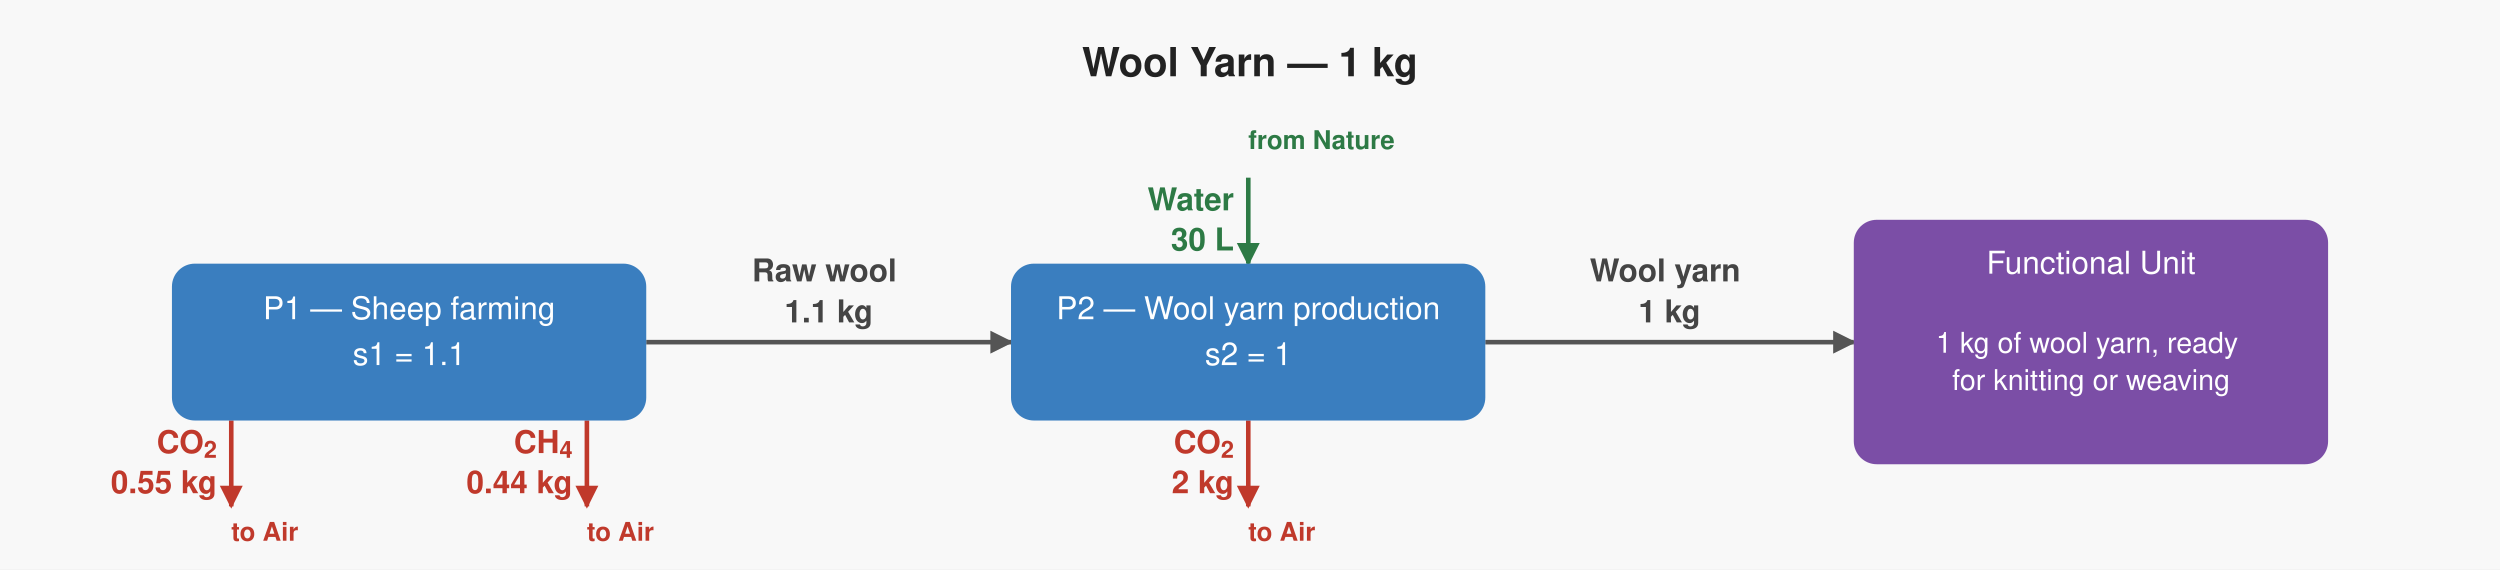
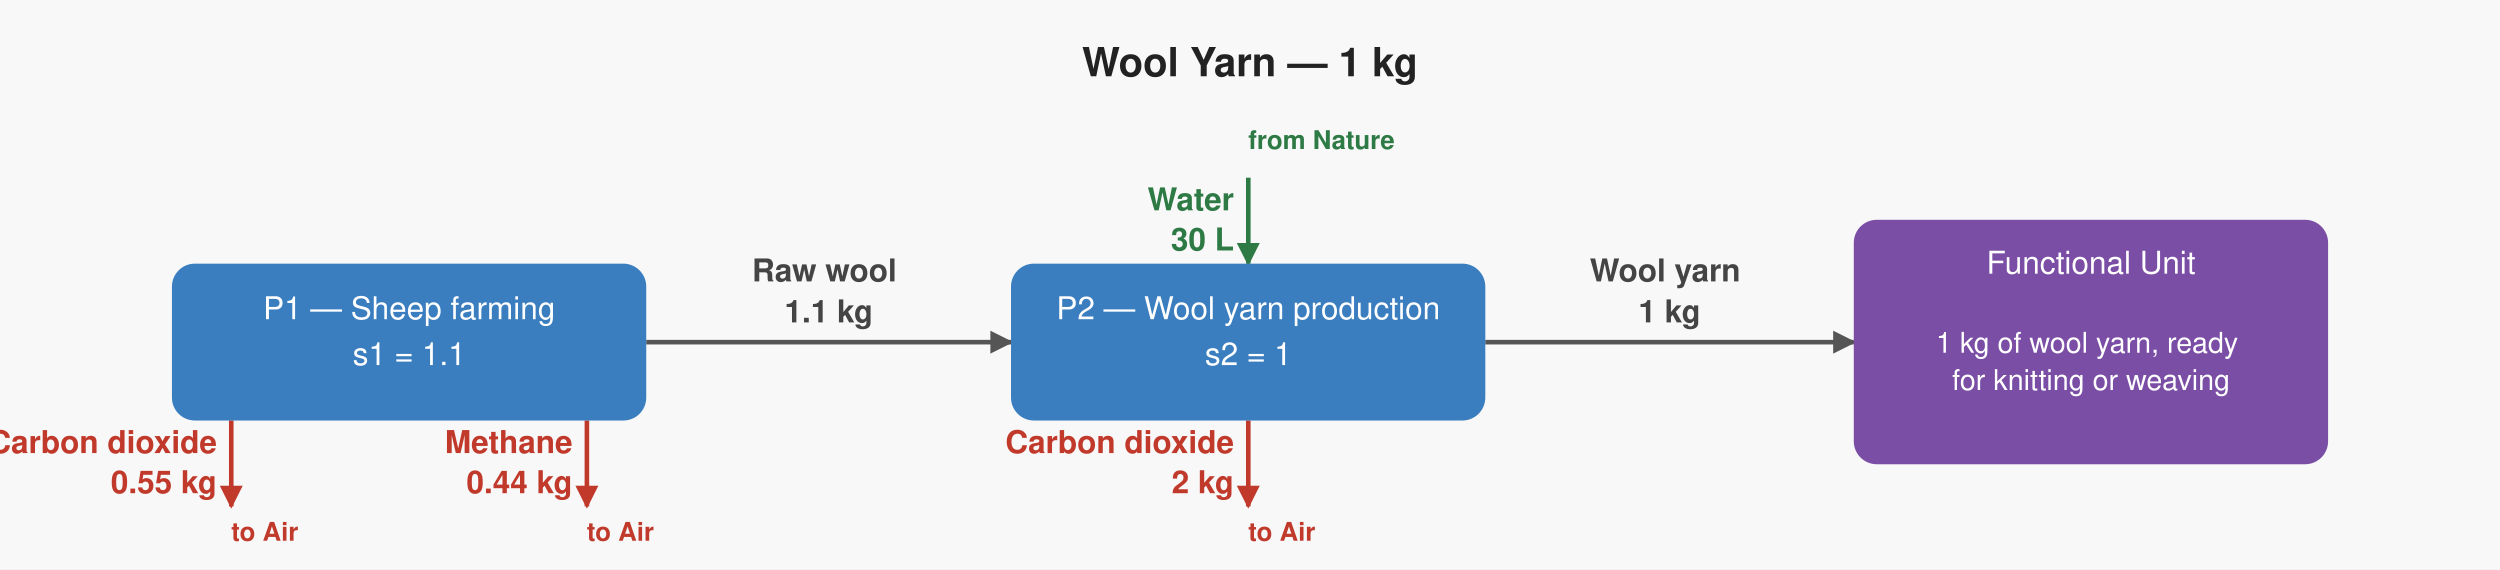
<svg xmlns="http://www.w3.org/2000/svg" width="872.4" height="198.7" viewBox="0 -76.7 872.4 198.7">
  <rect x="0" y="-76.7" width="872.4" height="198.7" fill="#f8f8f8" />
  <defs>
    <marker id="arr" viewBox="0 0 10 10" refX="9" refY="5" markerWidth="5" markerHeight="5" orient="auto">
      <path d="M0,0 L10,5 L0,10 z" fill="#555555" />
    </marker>
    <marker id="arr-green" viewBox="0 0 10 10" refX="9" refY="5" markerWidth="5" markerHeight="5" orient="auto">
      <path d="M0,0 L10,5 L0,10 z" fill="#2d7a45" />
    </marker>
    <marker id="arr-red" viewBox="0 0 10 10" refX="9" refY="5" markerWidth="5" markerHeight="5" orient="auto">
      <path d="M0,0 L10,5 L0,10 z" fill="#c0392b" />
    </marker>
  </defs>
  <text x="436.2" y="-50.1" text-anchor="middle" dominant-baseline="auto" font-family="Helvetica,Arial,sans-serif" font-size="14" font-weight="bold" fill="#222">Wool Yarn — 1 kg</text>
  <line x1="80.7" y1="70.0" x2="80.7" y2="100.0" stroke="#c0392b" stroke-width="1.6" marker-end="url(#arr-red)" />
-   <text x="75.7" y="81.4" text-anchor="end" dominant-baseline="auto" font-family="Helvetica,Arial,sans-serif" font-size="11" font-weight="bold" fill="#c0392b">CO<tspan baseline-shift="sub" font-size="0.75em">2</tspan>
-   </text>
+   <text x="75.7" y="81.4" text-anchor="end" dominant-baseline="auto" font-family="Helvetica,Arial,sans-serif" font-size="11" font-weight="bold" fill="#c0392b">Carbon dioxide</text>
  <text x="75.7" y="95.4" text-anchor="end" dominant-baseline="auto" font-family="Helvetica,Arial,sans-serif" font-size="11" font-weight="bold" fill="#c0392b">0.55 kg</text>
  <text x="80.7" y="112.0" text-anchor="start" dominant-baseline="auto" font-family="Helvetica,Arial,sans-serif" font-size="9" font-weight="bold" fill="#c0392b">to Air</text>
  <line x1="204.8" y1="70.0" x2="204.8" y2="100.0" stroke="#c0392b" stroke-width="1.6" marker-end="url(#arr-red)" />
-   <text x="199.8" y="81.4" text-anchor="end" dominant-baseline="auto" font-family="Helvetica,Arial,sans-serif" font-size="11" font-weight="bold" fill="#c0392b">CH<tspan baseline-shift="sub" font-size="0.75em">4</tspan>
-   </text>
+   <text x="199.8" y="81.4" text-anchor="end" dominant-baseline="auto" font-family="Helvetica,Arial,sans-serif" font-size="11" font-weight="bold" fill="#c0392b">Methane</text>
  <text x="199.8" y="95.4" text-anchor="end" dominant-baseline="auto" font-family="Helvetica,Arial,sans-serif" font-size="11" font-weight="bold" fill="#c0392b">0.44 kg</text>
  <text x="204.8" y="112.0" text-anchor="start" dominant-baseline="auto" font-family="Helvetica,Arial,sans-serif" font-size="9" font-weight="bold" fill="#c0392b">to Air</text>
  <text x="435.6" y="-24.7" text-anchor="start" dominant-baseline="auto" font-family="Helvetica,Arial,sans-serif" font-size="9" font-weight="bold" fill="#2d7a45">from Nature</text>
  <line x1="435.6" y1="-14.7" x2="435.6" y2="15.3" stroke="#2d7a45" stroke-width="1.6" marker-end="url(#arr-green)" />
  <text x="430.6" y="-3.3" text-anchor="end" dominant-baseline="auto" font-family="Helvetica,Arial,sans-serif" font-size="11" font-weight="bold" fill="#2d7a45">Water</text>
  <text x="430.6" y="10.7" text-anchor="end" dominant-baseline="auto" font-family="Helvetica,Arial,sans-serif" font-size="11" font-weight="bold" fill="#2d7a45">30 L</text>
  <line x1="435.6" y1="70.0" x2="435.6" y2="100.0" stroke="#c0392b" stroke-width="1.6" marker-end="url(#arr-red)" />
-   <text x="430.6" y="81.4" text-anchor="end" dominant-baseline="auto" font-family="Helvetica,Arial,sans-serif" font-size="11" font-weight="bold" fill="#c0392b">CO<tspan baseline-shift="sub" font-size="0.75em">2</tspan>
-   </text>
+   <text x="430.6" y="81.4" text-anchor="end" dominant-baseline="auto" font-family="Helvetica,Arial,sans-serif" font-size="11" font-weight="bold" fill="#c0392b">Carbon dioxide</text>
  <text x="430.6" y="95.4" text-anchor="end" dominant-baseline="auto" font-family="Helvetica,Arial,sans-serif" font-size="11" font-weight="bold" fill="#c0392b">2 kg</text>
  <text x="435.6" y="112.0" text-anchor="start" dominant-baseline="auto" font-family="Helvetica,Arial,sans-serif" font-size="9" font-weight="bold" fill="#c0392b">to Air</text>
  <line x1="225.5" y1="42.7" x2="352.8" y2="42.7" stroke="#555555" stroke-width="1.6" marker-end="url(#arr)" />
  <text text-anchor="middle" font-family="Helvetica,Arial,sans-serif" font-size="11" font-weight="bold" fill="#444">
    <tspan x="289.2" y="21.5" dominant-baseline="auto">Raw wool</tspan>
    <tspan x="289.2" y="35.8" dominant-baseline="auto">1.1 kg</tspan>
  </text>
  <line x1="518.3" y1="42.7" x2="646.9" y2="42.7" stroke="#555555" stroke-width="1.6" marker-end="url(#arr)" />
  <text text-anchor="middle" font-family="Helvetica,Arial,sans-serif" font-size="11" font-weight="bold" fill="#444">
    <tspan x="582.6" y="21.5" dominant-baseline="auto">Wool yarn</tspan>
    <tspan x="582.6" y="35.8" dominant-baseline="auto">1 kg</tspan>
  </text>
  <rect x="60.0" y="15.3" width="165.513" height="54.745" rx="8" fill="#3a7ebf" />
  <text x="142.8" y="34.7" text-anchor="middle" dominant-baseline="auto" font-family="Helvetica,Arial,sans-serif" font-size="11" font-weight="normal" fill="white">P1 — Sheep farming</text>
  <text x="142.8" y="50.7" text-anchor="middle" dominant-baseline="auto" font-family="Helvetica,Arial,sans-serif" font-size="11" font-weight="normal" fill="white">s1 = 1.1</text>
  <rect x="352.8" y="15.3" width="165.513" height="54.745" rx="8" fill="#3a7ebf" />
  <text x="435.6" y="34.7" text-anchor="middle" dominant-baseline="auto" font-family="Helvetica,Arial,sans-serif" font-size="11" font-weight="normal" fill="white">P2 — Wool yarn production</text>
  <text x="435.6" y="50.7" text-anchor="middle" dominant-baseline="auto" font-family="Helvetica,Arial,sans-serif" font-size="11" font-weight="normal" fill="white">s2 = 1</text>
  <rect x="646.9" y="-0.0" width="165.513" height="85.301" rx="8" fill="#7b4ea6" />
  <text x="729.7" y="18.8" text-anchor="middle" dominant-baseline="auto" font-family="Helvetica,Arial,sans-serif" font-size="11" font-weight="normal" fill="white">Functional Unit</text>
  <text text-anchor="middle" font-family="Helvetica,Arial,sans-serif" font-size="10" font-weight="normal" fill="white">
    <tspan x="729.7" y="46.4" dominant-baseline="auto">1 kg of wool yarn, ready</tspan>
    <tspan x="729.7" y="59.4" dominant-baseline="auto">for knitting or weaving</tspan>
  </text>
</svg>
